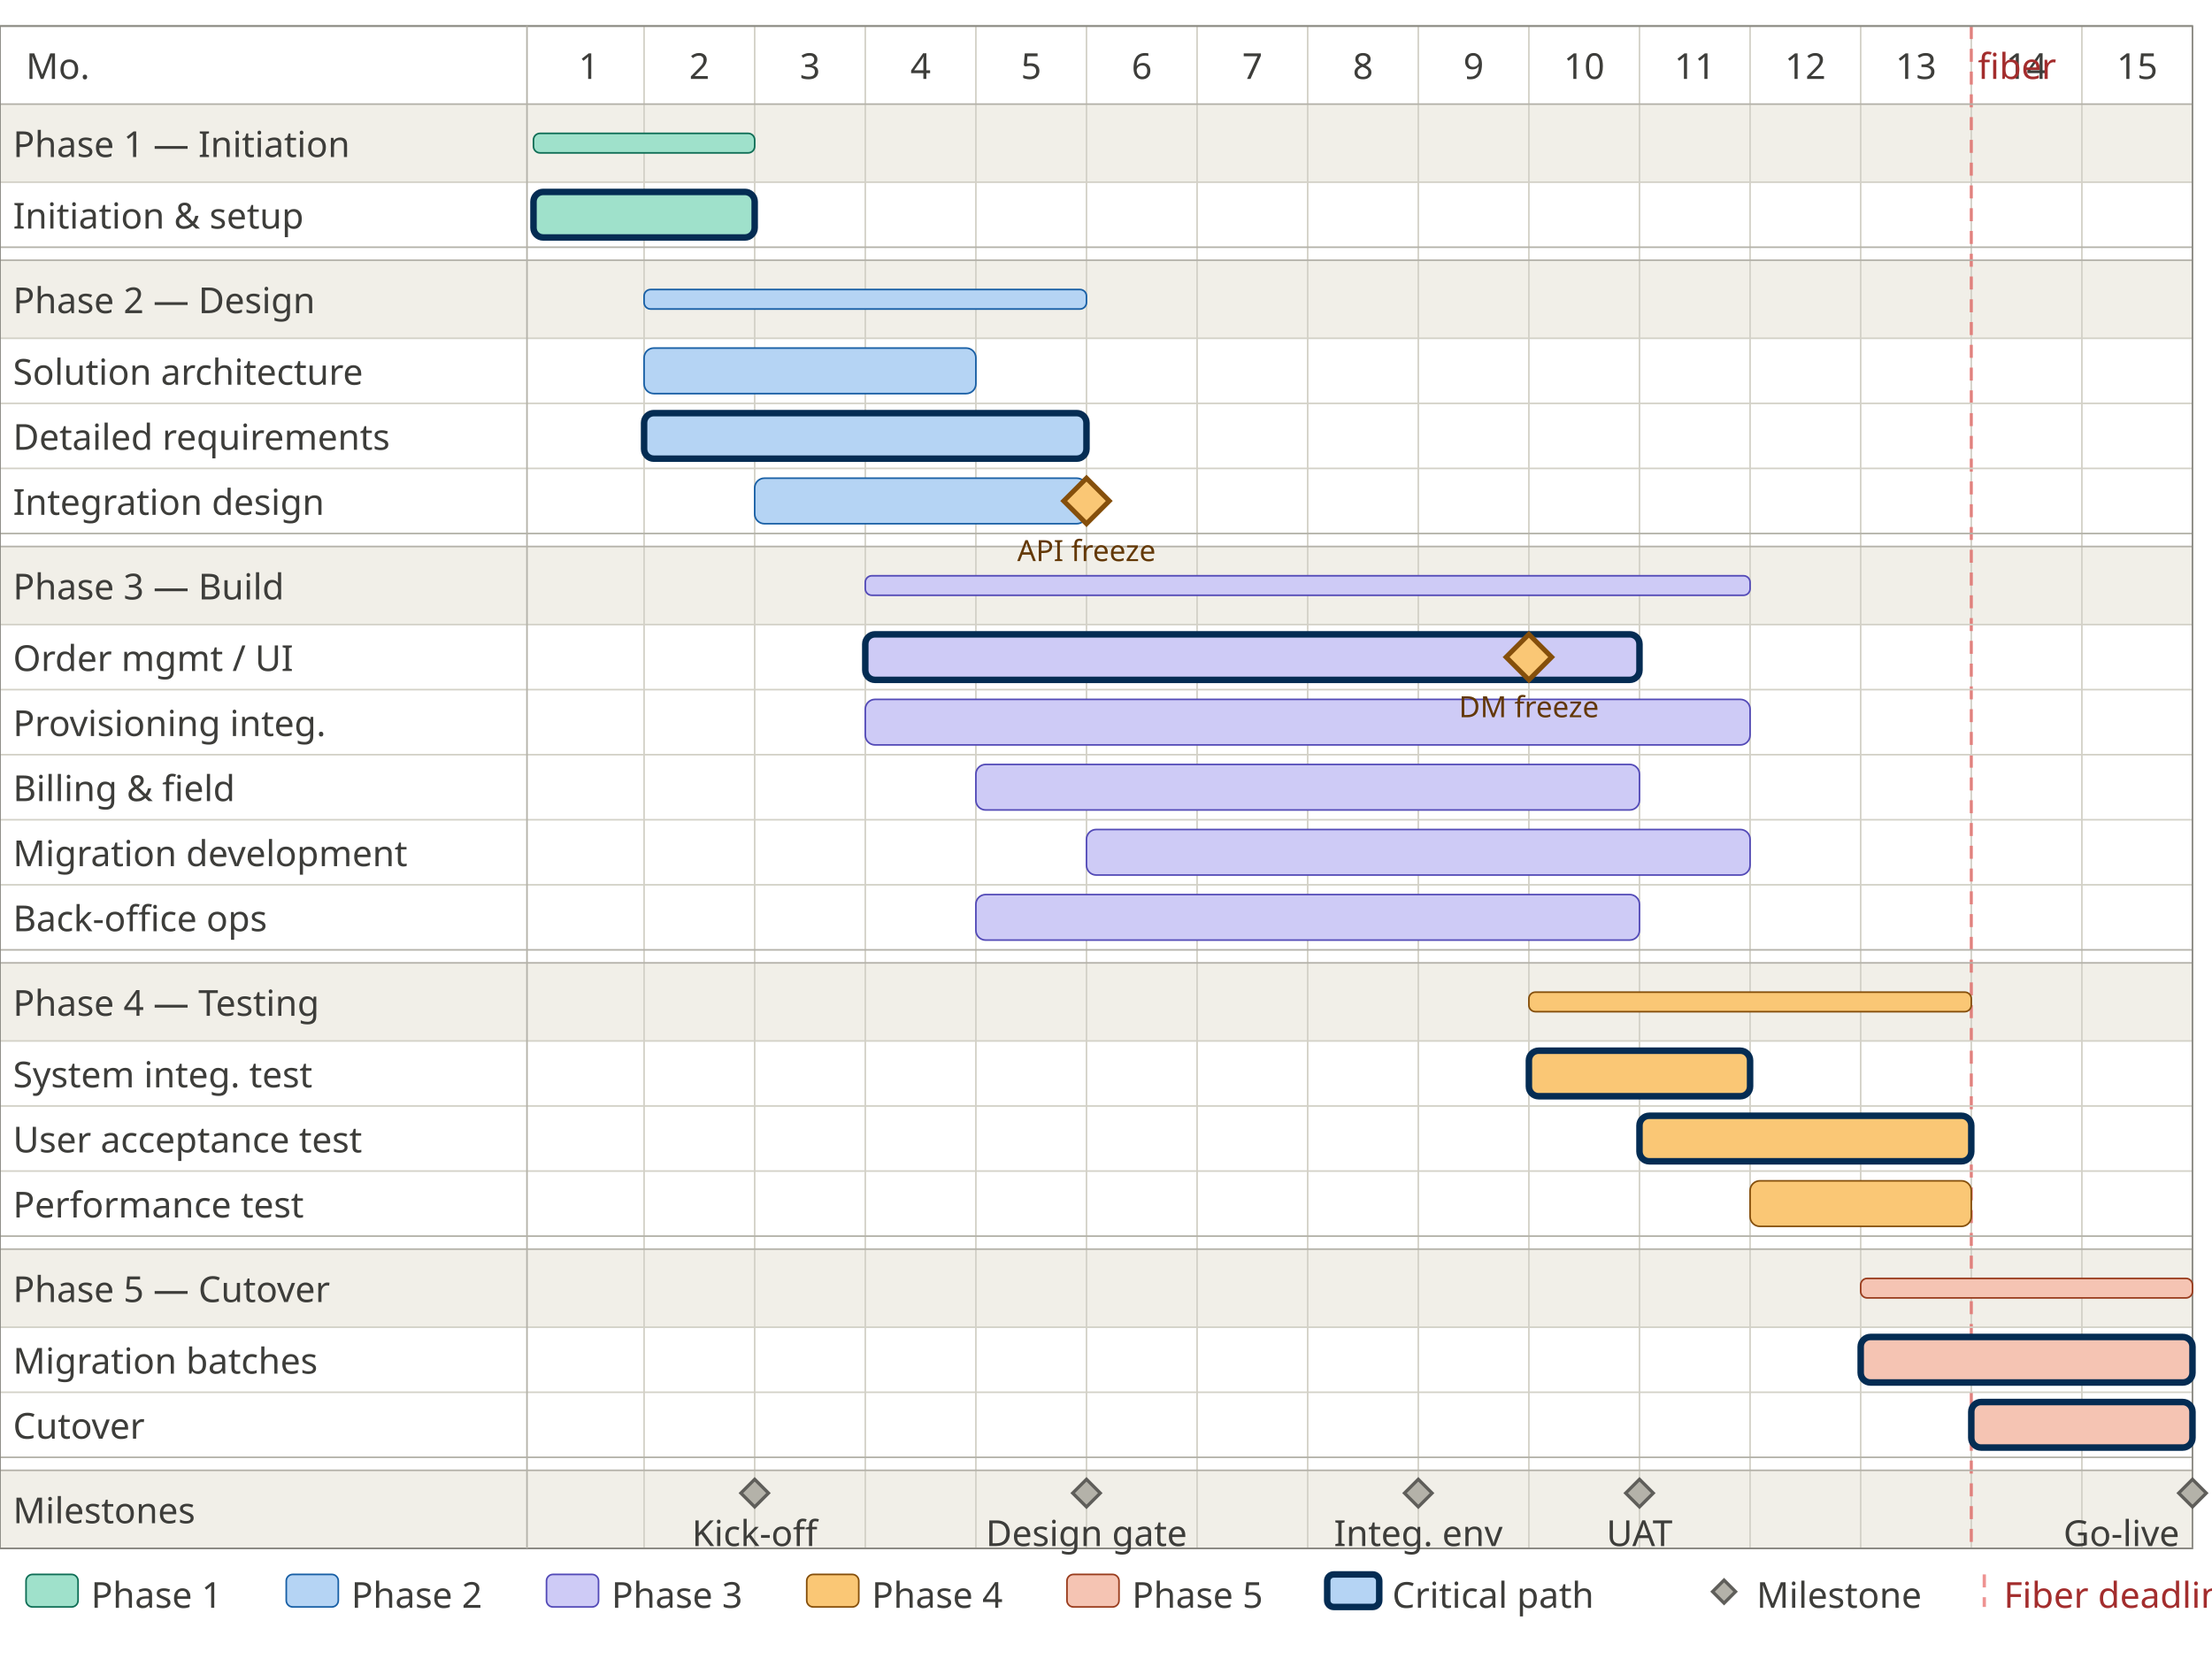
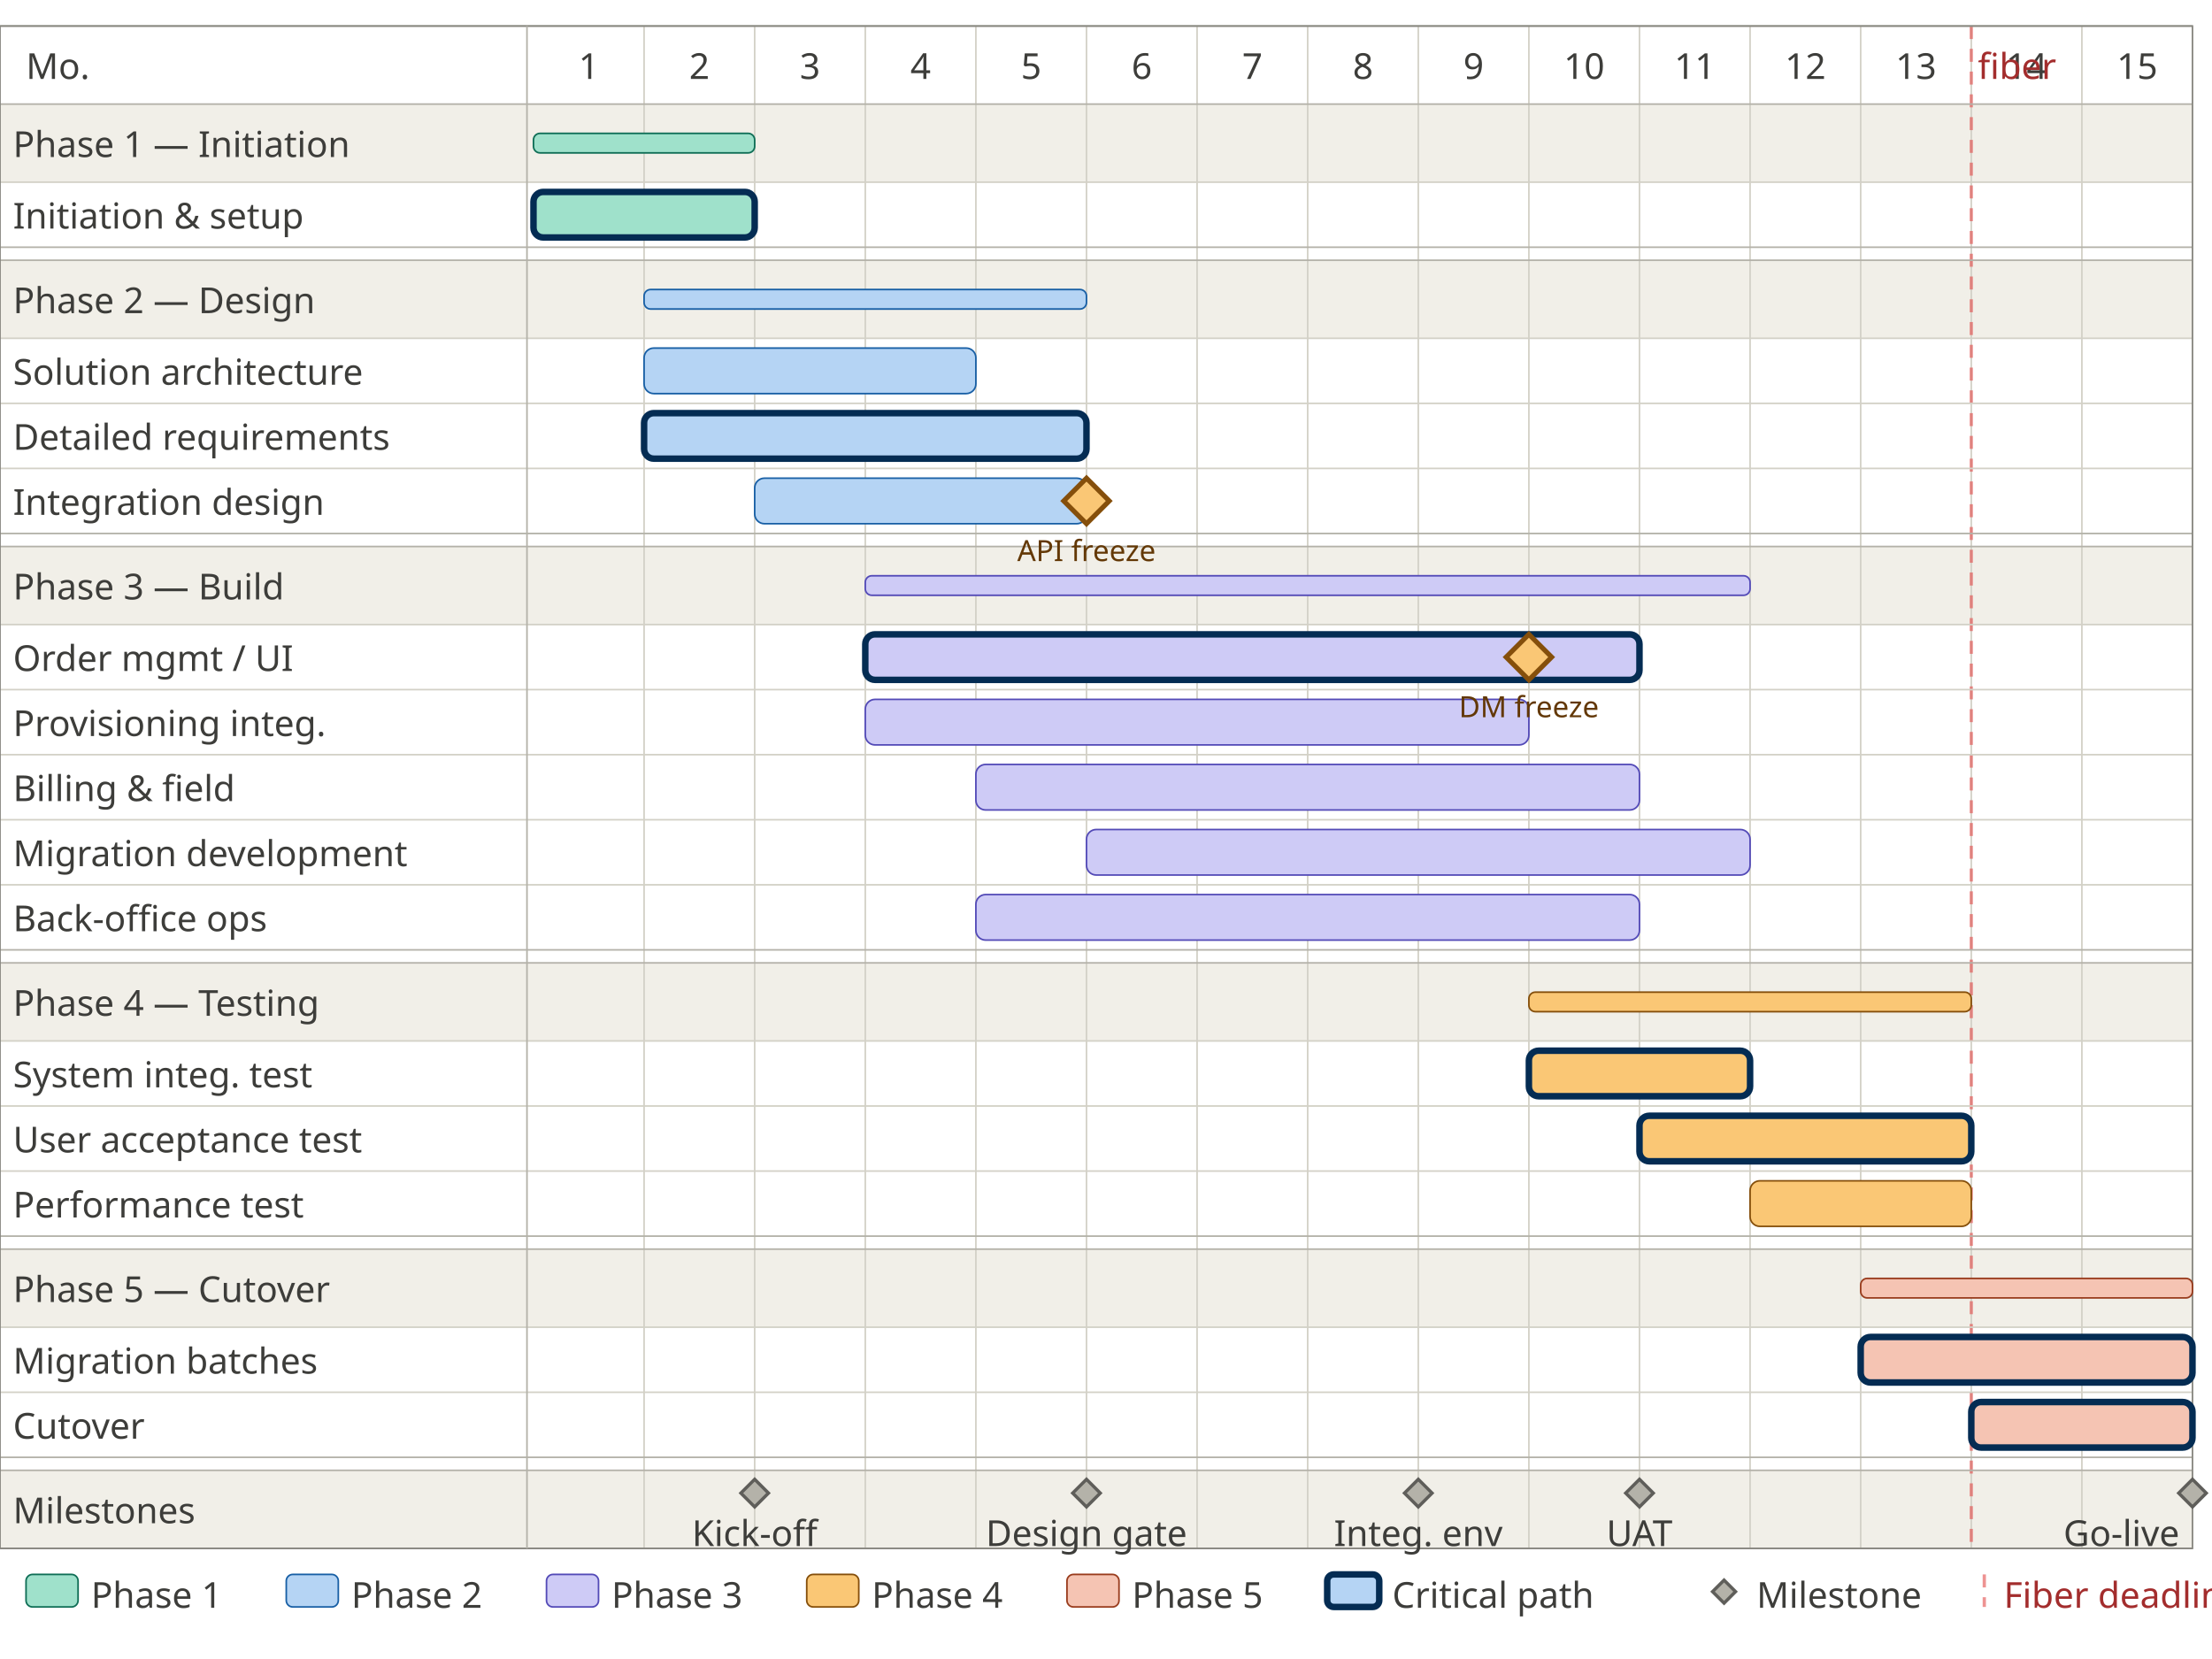
<svg xmlns="http://www.w3.org/2000/svg" width="100%" viewBox="0 0 680 510" style="font-family:sans-serif">
  <defs>
    <style>
  .label  { font-size:11px; fill:#3d3d3a; }
  .danger { fill:#A32D2D; font-size:11px; }
  .grid      { stroke:#D3D1C7; stroke-width:0.5; }
  .grid-sec  { stroke:#B4B2A9; stroke-width:0.5; }
  .border    { stroke:#888780; stroke-width:0.5; fill:none; }
  .today     { stroke:#185FA5; stroke-width:1.5; stroke-dasharray:4 3; }
  .deadline  { stroke:#E24B4A; stroke-width:1; stroke-dasharray:4 3; opacity:0.6; }
  .diamond   { fill:#B4B2A9; stroke:#5F5E5A; stroke-width:1; }
  .row-bg    { fill:#F1EFE8; }
  .ph-teal   { fill:#9FE1CB; stroke:#0F6E56; stroke-width:0.5; }
  .ph-blue   { fill:#B5D4F4; stroke:#185FA5; stroke-width:0.5; }
  .ph-purple { fill:#CECBF6; stroke:#534AB7; stroke-width:0.5; }
  .ph-amber  { fill:#FAC775; stroke:#854F0B; stroke-width:0.5; }
  .ph-coral  { fill:#F5C4B3; stroke:#993C1D; stroke-width:0.5; }
  .planned   { fill:none; stroke:#B4B2A9; stroke-width:1; stroke-dasharray:3 2; }
  .act-teal   { fill:#9FE1CB; stroke:#0F6E56; stroke-width:0.5; }
  .act-blue   { fill:#B5D4F4; stroke:#185FA5; stroke-width:0.5; }
  .act-purple { fill:#CECBF6; stroke:#534AB7; stroke-width:0.5; }
  .slip       { fill:#FAECE7; stroke:#993C1D; stroke-width:0.5; stroke-dasharray:2 2; }
</style>
    <marker id="cparrow" viewBox="0 0 8 8" refX="7" refY="4" markerWidth="5" markerHeight="5" orient="auto-start-reverse">
      <path d="M1 1L7 4L1 7" fill="none" stroke="#042C53" stroke-width="1.5" stroke-linecap="round" stroke-linejoin="round" />
    </marker>
  </defs>
  <rect x="0" y="32" width="674" height="24" class="row-bg" />
  <rect x="0" y="80" width="674" height="24" class="row-bg" />
  <rect x="0" y="168" width="674" height="24" class="row-bg" />
  <rect x="0" y="296" width="674" height="24" class="row-bg" />
  <rect x="0" y="384" width="674" height="24" class="row-bg" />
  <rect x="0" y="452" width="674" height="24" class="row-bg" />
  <line x1="198" y1="8" x2="198" y2="476" class="grid" />
  <line x1="232" y1="8" x2="232" y2="476" class="grid" />
  <line x1="266" y1="8" x2="266" y2="476" class="grid" />
  <line x1="300" y1="8" x2="300" y2="476" class="grid" />
  <line x1="334" y1="8" x2="334" y2="476" class="grid" />
  <line x1="368" y1="8" x2="368" y2="476" class="grid" />
  <line x1="402" y1="8" x2="402" y2="476" class="grid" />
  <line x1="436" y1="8" x2="436" y2="476" class="grid" />
  <line x1="470" y1="8" x2="470" y2="476" class="grid" />
  <line x1="504" y1="8" x2="504" y2="476" class="grid" />
  <line x1="538" y1="8" x2="538" y2="476" class="grid" />
  <line x1="572" y1="8" x2="572" y2="476" class="grid" />
  <line x1="606" y1="8" x2="606" y2="476" class="grid" />
  <line x1="640" y1="8" x2="640" y2="476" class="grid" />
  <line x1="606" y1="8" x2="606" y2="476" class="deadline" />
  <line x1="0" y1="8" x2="674" y2="8" class="grid-sec" />
  <line x1="0" y1="32" x2="674" y2="32" class="grid-sec" />
  <line x1="0" y1="56" x2="674" y2="56" class="grid" />
  <line x1="0" y1="76" x2="674" y2="76" class="grid-sec" />
  <line x1="0" y1="80" x2="674" y2="80" class="grid-sec" />
  <line x1="0" y1="104" x2="674" y2="104" class="grid" />
  <line x1="0" y1="124" x2="674" y2="124" class="grid" />
  <line x1="0" y1="144" x2="674" y2="144" class="grid" />
  <line x1="0" y1="164" x2="674" y2="164" class="grid-sec" />
  <line x1="0" y1="168" x2="674" y2="168" class="grid-sec" />
  <line x1="0" y1="192" x2="674" y2="192" class="grid" />
  <line x1="0" y1="212" x2="674" y2="212" class="grid" />
  <line x1="0" y1="232" x2="674" y2="232" class="grid" />
  <line x1="0" y1="252" x2="674" y2="252" class="grid" />
  <line x1="0" y1="272" x2="674" y2="272" class="grid" />
  <line x1="0" y1="292" x2="674" y2="292" class="grid-sec" />
  <line x1="0" y1="296" x2="674" y2="296" class="grid-sec" />
  <line x1="0" y1="320" x2="674" y2="320" class="grid" />
  <line x1="0" y1="340" x2="674" y2="340" class="grid" />
  <line x1="0" y1="360" x2="674" y2="360" class="grid" />
  <line x1="0" y1="380" x2="674" y2="380" class="grid-sec" />
  <line x1="0" y1="384" x2="674" y2="384" class="grid-sec" />
  <line x1="0" y1="408" x2="674" y2="408" class="grid" />
  <line x1="0" y1="428" x2="674" y2="428" class="grid" />
  <line x1="0" y1="448" x2="674" y2="448" class="grid-sec" />
  <line x1="0" y1="452" x2="674" y2="452" class="grid-sec" />
  <line x1="0" y1="476" x2="674" y2="476" class="grid-sec" />
  <rect x="0" y="8" width="674" height="468" class="border" />
  <line x1="162" y1="8" x2="162" y2="476" class="grid-sec" />
  <text class="label" x="8" y="20" dominant-baseline="central">Mo.</text>
  <text class="label" x="181" y="20" text-anchor="middle" dominant-baseline="central">1</text>
  <text class="label" x="215" y="20" text-anchor="middle" dominant-baseline="central">2</text>
  <text class="label" x="249" y="20" text-anchor="middle" dominant-baseline="central">3</text>
  <text class="label" x="283" y="20" text-anchor="middle" dominant-baseline="central">4</text>
  <text class="label" x="317" y="20" text-anchor="middle" dominant-baseline="central">5</text>
  <text class="label" x="351" y="20" text-anchor="middle" dominant-baseline="central">6</text>
  <text class="label" x="385" y="20" text-anchor="middle" dominant-baseline="central">7</text>
  <text class="label" x="419" y="20" text-anchor="middle" dominant-baseline="central">8</text>
  <text class="label" x="453" y="20" text-anchor="middle" dominant-baseline="central">9</text>
  <text class="label" x="487" y="20" text-anchor="middle" dominant-baseline="central">10</text>
  <text class="label" x="521" y="20" text-anchor="middle" dominant-baseline="central">11</text>
  <text class="label" x="555" y="20" text-anchor="middle" dominant-baseline="central">12</text>
  <text class="label" x="589" y="20" text-anchor="middle" dominant-baseline="central">13</text>
  <text class="label" x="623" y="20" text-anchor="middle" dominant-baseline="central">14</text>
  <text class="label" x="657" y="20" text-anchor="middle" dominant-baseline="central">15</text>
  <text class="label" x="4" y="44" dominant-baseline="central">Phase 1 — Initiation</text>
  <text class="label" x="4" y="92" dominant-baseline="central">Phase 2 — Design</text>
  <text class="label" x="4" y="180" dominant-baseline="central">Phase 3 — Build</text>
  <text class="label" x="4" y="308" dominant-baseline="central">Phase 4 — Testing</text>
  <text class="label" x="4" y="396" dominant-baseline="central">Phase 5 — Cutover</text>
  <text class="label" x="4" y="464" dominant-baseline="central">Milestones</text>
  <text class="label" x="4" y="66" dominant-baseline="central">Initiation &amp; setup</text>
  <text class="label" x="4" y="114" dominant-baseline="central">Solution architecture</text>
  <text class="label" x="4" y="134" dominant-baseline="central">Detailed requirements</text>
  <text class="label" x="4" y="154" dominant-baseline="central">Integration design</text>
  <text class="label" x="4" y="202" dominant-baseline="central">Order mgmt / UI</text>
  <text class="label" x="4" y="222" dominant-baseline="central">Provisioning integ.</text>
  <text class="label" x="4" y="242" dominant-baseline="central">Billing &amp; field</text>
  <text class="label" x="4" y="262" dominant-baseline="central">Migration development</text>
  <text class="label" x="4" y="282" dominant-baseline="central">Back-office ops</text>
  <text class="label" x="4" y="330" dominant-baseline="central">System integ. test</text>
  <text class="label" x="4" y="350" dominant-baseline="central">User acceptance test</text>
  <text class="label" x="4" y="370" dominant-baseline="central">Performance test</text>
  <text class="label" x="4" y="418" dominant-baseline="central">Migration batches</text>
  <text class="label" x="4" y="438" dominant-baseline="central">Cutover</text>
  <rect x="164" y="41" width="68" height="6" rx="2" class="ph-teal" />
  <rect x="198" y="89" width="136" height="6" rx="2" class="ph-blue" />
  <rect x="266" y="177" width="272" height="6" rx="2" class="ph-purple" />
  <rect x="470" y="305" width="136" height="6" rx="2" class="ph-amber" />
  <rect x="572" y="393" width="102" height="6" rx="2" class="ph-coral" />
  <rect x="198" y="107" width="102" height="14" rx="3" class="ph-blue" />
  <rect x="232" y="147" width="102" height="14" rx="3" class="ph-blue" />
-   <rect x="266" y="215" width="272" height="14" rx="3" class="ph-purple" />
+   <rect x="266" y="215" width="204" height="14" rx="3" class="ph-purple" />
  <rect x="300" y="235" width="204" height="14" rx="3" class="ph-purple" />
  <rect x="334" y="255" width="204" height="14" rx="3" class="ph-purple" />
  <rect x="300" y="275" width="204" height="14" rx="3" class="ph-purple" />
  <rect x="538" y="363" width="68" height="14" rx="3" class="ph-amber" />
  <rect x="164" y="59" width="68" height="14" rx="3" style="fill:#9FE1CB; stroke:#042C53; stroke-width:2" />
  <rect x="198" y="127" width="136" height="14" rx="3" style="fill:#B5D4F4; stroke:#042C53; stroke-width:2" />
  <rect x="266" y="195" width="238" height="14" rx="3" style="fill:#CECBF6; stroke:#042C53; stroke-width:2" />
  <rect x="470" y="323" width="68" height="14" rx="3" style="fill:#FAC775; stroke:#042C53; stroke-width:2" />
  <rect x="504" y="343" width="102" height="14" rx="3" style="fill:#FAC775; stroke:#042C53; stroke-width:2" />
  <rect x="572" y="411" width="102" height="14" rx="3" style="fill:#F5C4B3; stroke:#042C53; stroke-width:2" />
  <rect x="606" y="431" width="68" height="14" rx="3" style="fill:#F5C4B3; stroke:#042C53; stroke-width:2" />
  <polygon points="334,147 341,154 334,161 327,154" fill="#FAC775" stroke="#854F0B" stroke-width="1.5" />
  <text style="font-size:9px;fill:#633806" x="334" y="169" text-anchor="middle" dominant-baseline="central">API freeze</text>
  <polygon points="470,195 477,202 470,209 463,202" fill="#FAC775" stroke="#854F0B" stroke-width="1.5" />
  <text style="font-size:9px;fill:#633806" x="470" y="217" text-anchor="middle" dominant-baseline="central">DM freeze</text>
  <rect x="229" y="456" width="6" height="6" transform="rotate(45 232 459)" class="diamond" />
  <rect x="331" y="456" width="6" height="6" transform="rotate(45 334 459)" class="diamond" />
  <rect x="433" y="456" width="6" height="6" transform="rotate(45 436 459)" class="diamond" />
  <rect x="501" y="456" width="6" height="6" transform="rotate(45 504 459)" class="diamond" />
  <rect x="671" y="456" width="6" height="6" transform="rotate(45 674 459)" class="diamond" />
  <text class="label" x="232" y="471" text-anchor="middle" dominant-baseline="central">Kick-off</text>
  <text class="label" x="334" y="471" text-anchor="middle" dominant-baseline="central">Design gate</text>
  <text class="label" x="436" y="471" text-anchor="middle" dominant-baseline="central">Integ. env</text>
  <text class="label" x="504" y="471" text-anchor="middle" dominant-baseline="central">UAT</text>
  <text class="label" x="670" y="471" text-anchor="end" dominant-baseline="central">Go-live</text>
  <text class="danger" x="608" y="20" dominant-baseline="central">fiber</text>
  <rect x="8" y="484" width="16" height="10" rx="2" class="ph-teal" />
  <text class="label" x="28" y="490" dominant-baseline="central">Phase 1</text>
  <rect x="88" y="484" width="16" height="10" rx="2" class="ph-blue" />
  <text class="label" x="108" y="490" dominant-baseline="central">Phase 2</text>
  <rect x="168" y="484" width="16" height="10" rx="2" class="ph-purple" />
  <text class="label" x="188" y="490" dominant-baseline="central">Phase 3</text>
  <rect x="248" y="484" width="16" height="10" rx="2" class="ph-amber" />
  <text class="label" x="268" y="490" dominant-baseline="central">Phase 4</text>
  <rect x="328" y="484" width="16" height="10" rx="2" class="ph-coral" />
  <text class="label" x="348" y="490" dominant-baseline="central">Phase 5</text>
  <rect x="408" y="484" width="16" height="10" rx="2" style="fill:#B5D4F4; stroke:#042C53; stroke-width:2" />
  <text class="label" x="428" y="490" dominant-baseline="central">Critical path</text>
  <rect x="527" y="487" width="5" height="5" transform="rotate(45 530 490)" class="diamond" />
  <text class="label" x="540" y="490" dominant-baseline="central">Milestone</text>
  <line x1="610" y1="484" x2="610" y2="494" class="deadline" />
  <text class="danger" x="616" y="490" dominant-baseline="central">Fiber deadline</text>
</svg>
